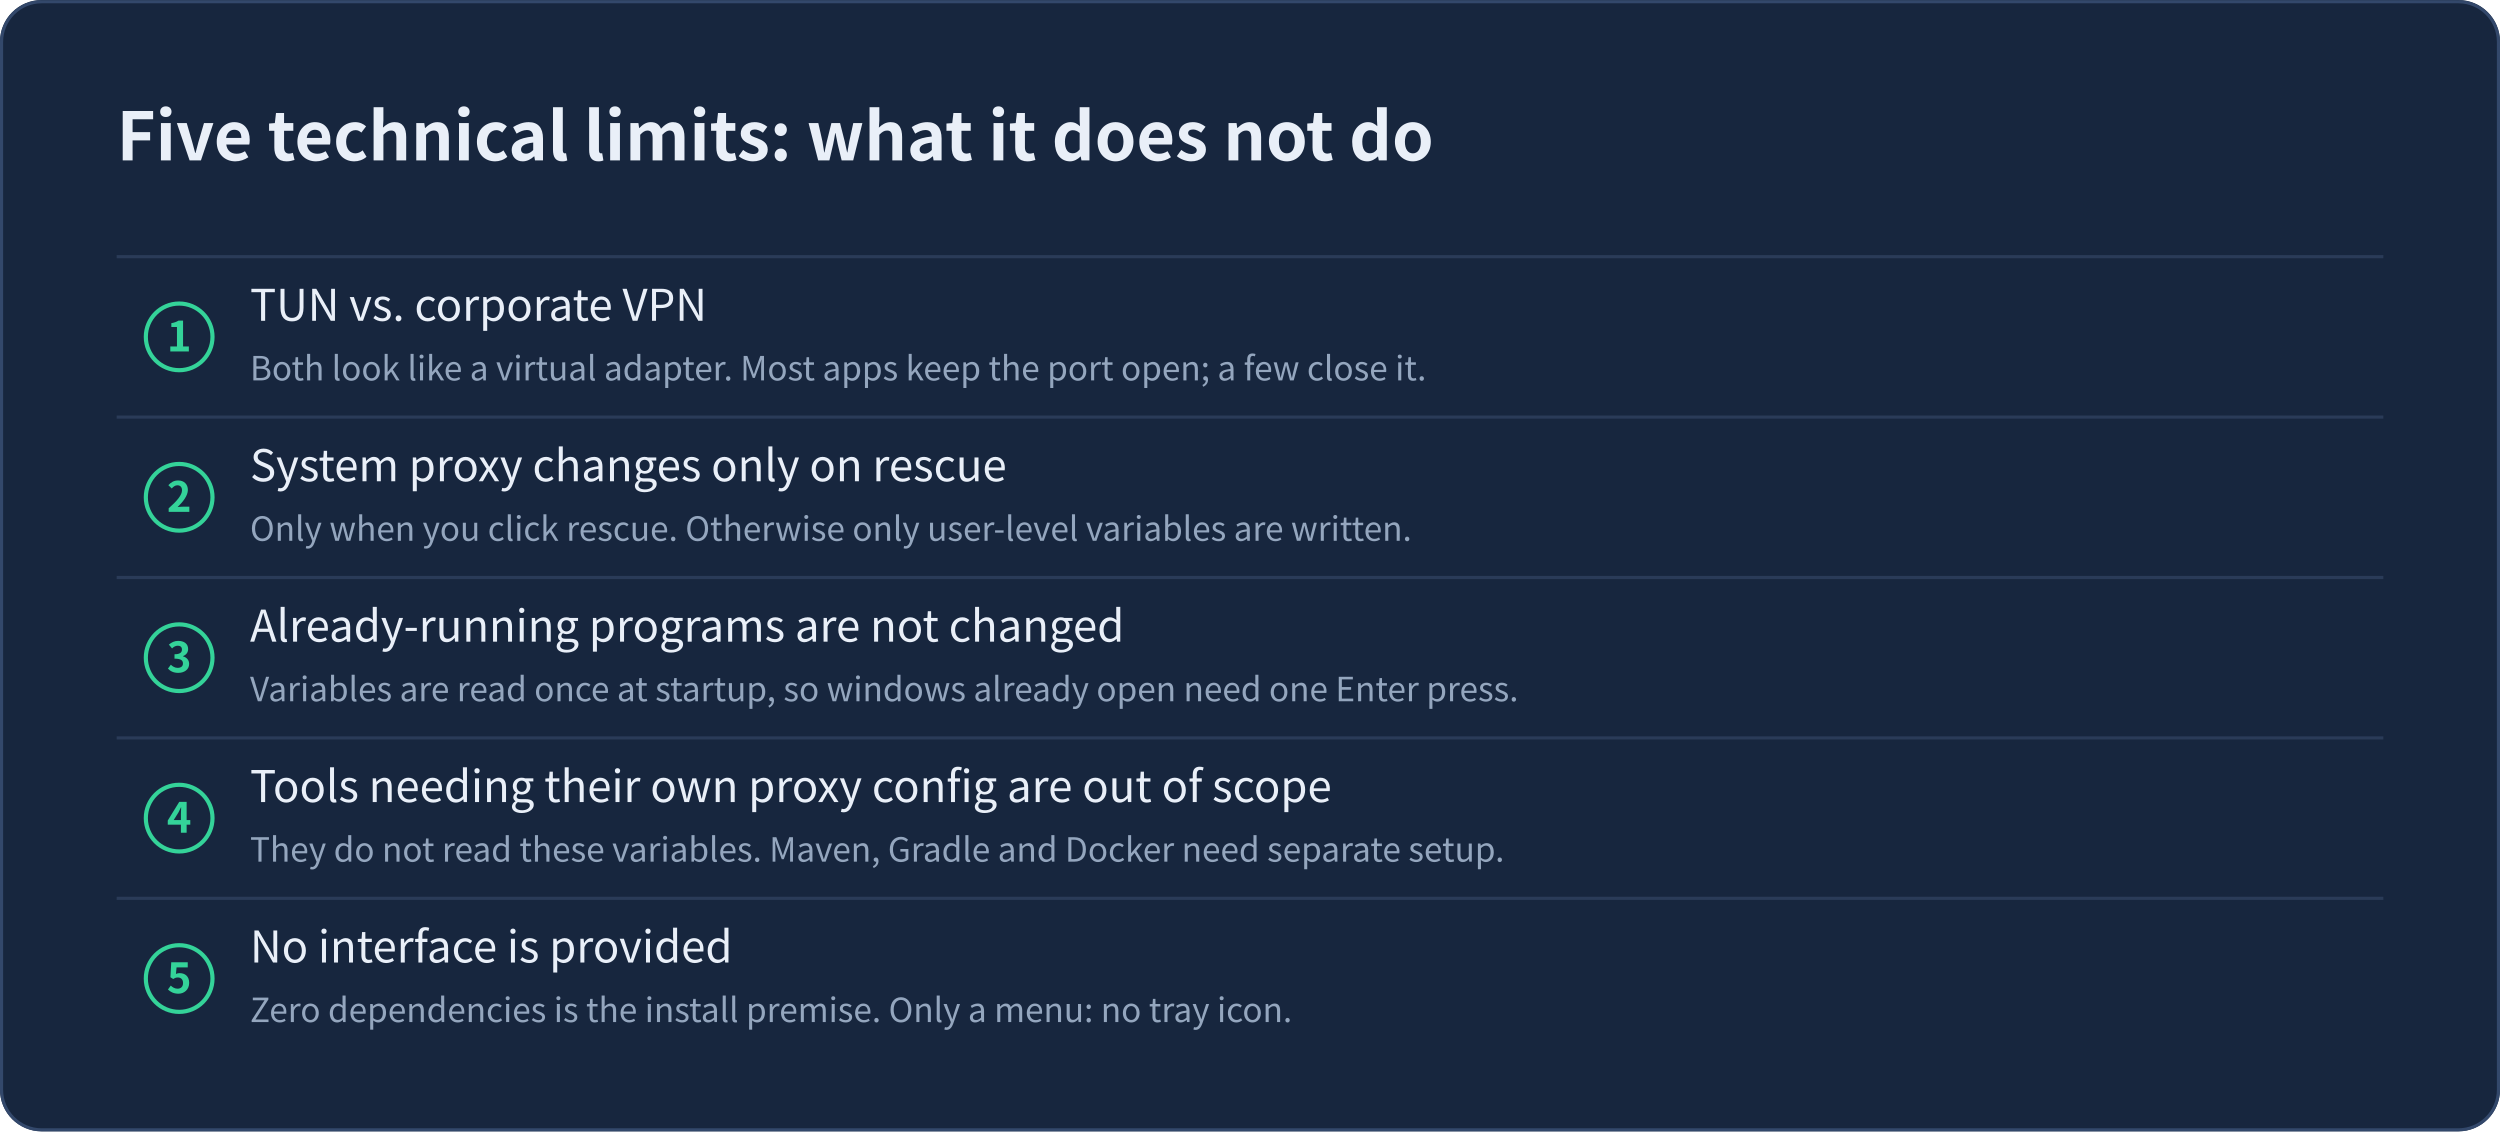
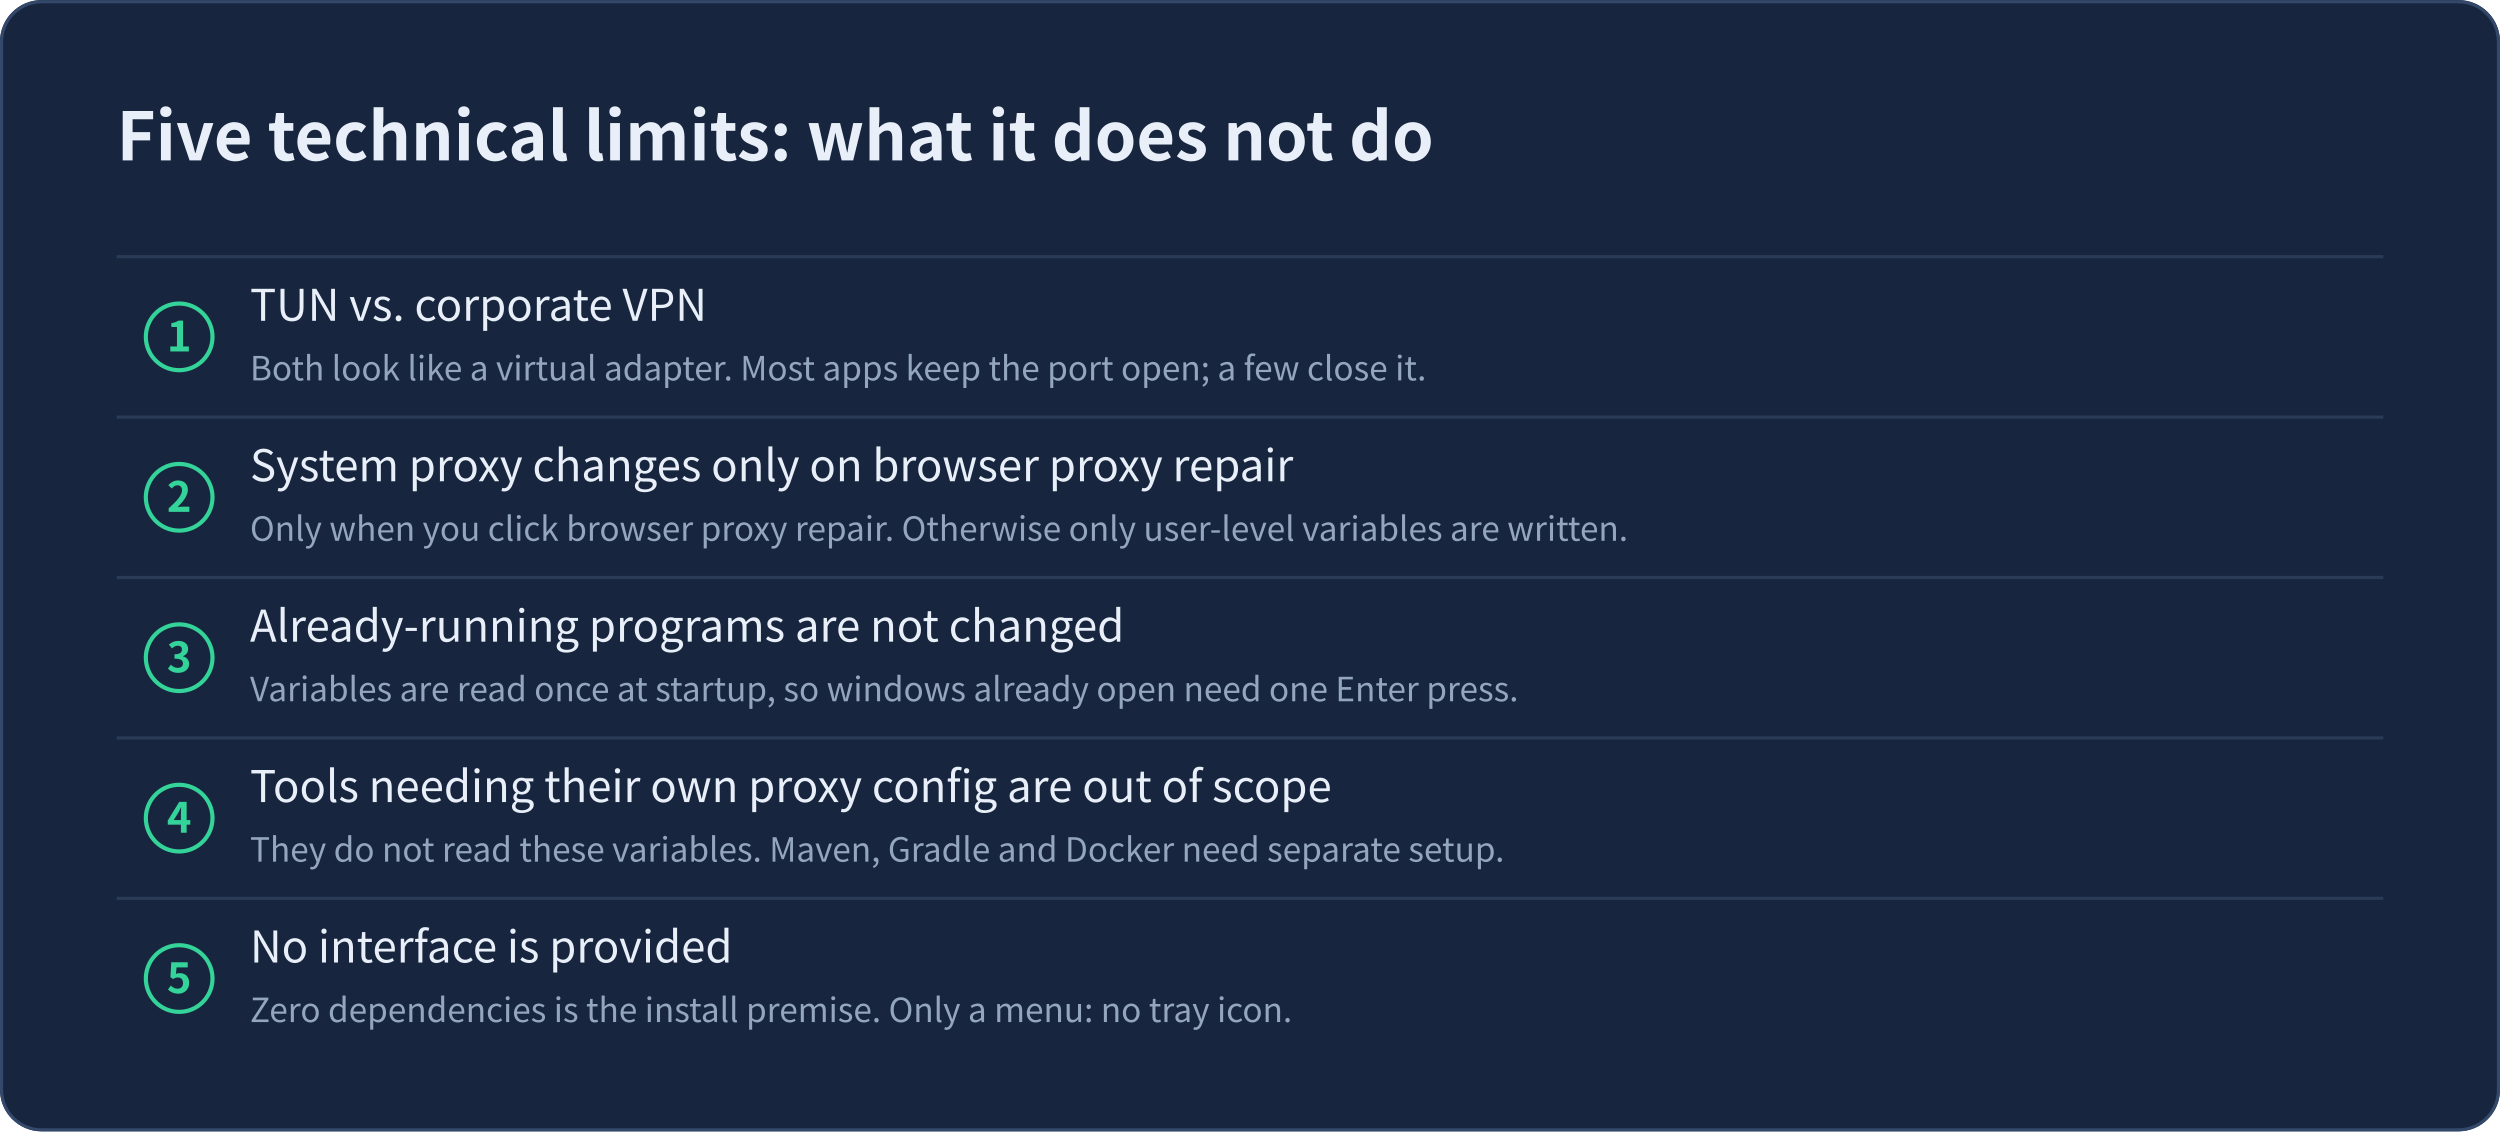
<svg xmlns="http://www.w3.org/2000/svg" width="1200" height="543" viewBox="0 0 1200 543" role="img" aria-labelledby="limitsTitle limitsDesc" font-family="-apple-system, BlinkMacSystemFont, 'Segoe UI', 'PingFang SC', 'Microsoft YaHei', 'Noto Sans CJK SC', sans-serif">
  <rect width="1200" height="543" rx="20" fill="#17263E" />
  <rect x="0.75" y="0.83" width="1198.5" height="541.5" rx="19.25" fill="none" stroke="#33486B" stroke-width="1.5" />
  <g id="heading">
    <text x="56" y="77" font-size="32" font-weight="700" fill="#E9EFF8">Five technical limits: what it does not do</text>
  </g>
  <g id="rules" stroke="#2A3B58" stroke-width="1.5">
    <path d="M56 123.2H1144M56 200.2H1144M56 277.2H1144M56 354.2H1144M56 431.2H1144" />
  </g>
  <g id="badges" fill="none" stroke="#34D399" stroke-width="2">
    <circle cx="86" cy="161.7" r="16" />
    <circle cx="86" cy="238.7" r="16" />
    <circle cx="86" cy="315.7" r="16" />
    <circle cx="86" cy="392.7" r="16" />
    <circle cx="86" cy="469.7" r="16" />
  </g>
  <g id="numbers" font-size="20" font-weight="700" fill="#34D399" text-anchor="middle">
    <text x="86" y="161.7" dy="0.35em">1</text>
    <text x="86" y="238.7" dy="0.35em">2</text>
    <text x="86" y="315.7" dy="0.35em">3</text>
    <text x="86" y="392.7" dy="0.35em">4</text>
    <text x="86" y="469.7" dy="0.35em">5</text>
  </g>
  <g id="labels" font-size="21" fill="#E9EFF8">
    <text x="120" y="154">TUN vs. corporate VPN</text>
    <text x="120" y="182.6" font-size="16" fill="#94A6BE">Both look like a virtual adapter. Most apps keep the port open; a few close it.</text>
-     <text x="120" y="231">System proxy changes only on rescue</text>
-     <text x="120" y="259.6" font-size="16" fill="#94A6BE">Only when you click rescue. Otherwise only user-level variables are written.</text>
+     <text x="120" y="231">System proxy changes only on browser proxy repair</text>
+     <text x="120" y="259.6" font-size="16" fill="#94A6BE">Only when you click browser proxy repair. Otherwise only user-level variables are written.</text>
    <text x="120" y="308">Already-running programs are not changed</text>
    <text x="120" y="336.6" font-size="16" fill="#94A6BE">Variables are read once at startup, so windows already open need one Enter press.</text>
    <text x="120" y="385">Tools needing their own proxy config are out of scope</text>
    <text x="120" y="413.6" font-size="16" fill="#94A6BE">They do not read these variables. Maven, Gradle and Docker need separate setup.</text>
    <text x="120" y="462">No interface is provided</text>
    <text x="120" y="490.6" font-size="16" fill="#94A6BE">Zero dependencies is the install premise. Only a menu: no tray icon.</text>
  </g>
</svg>
